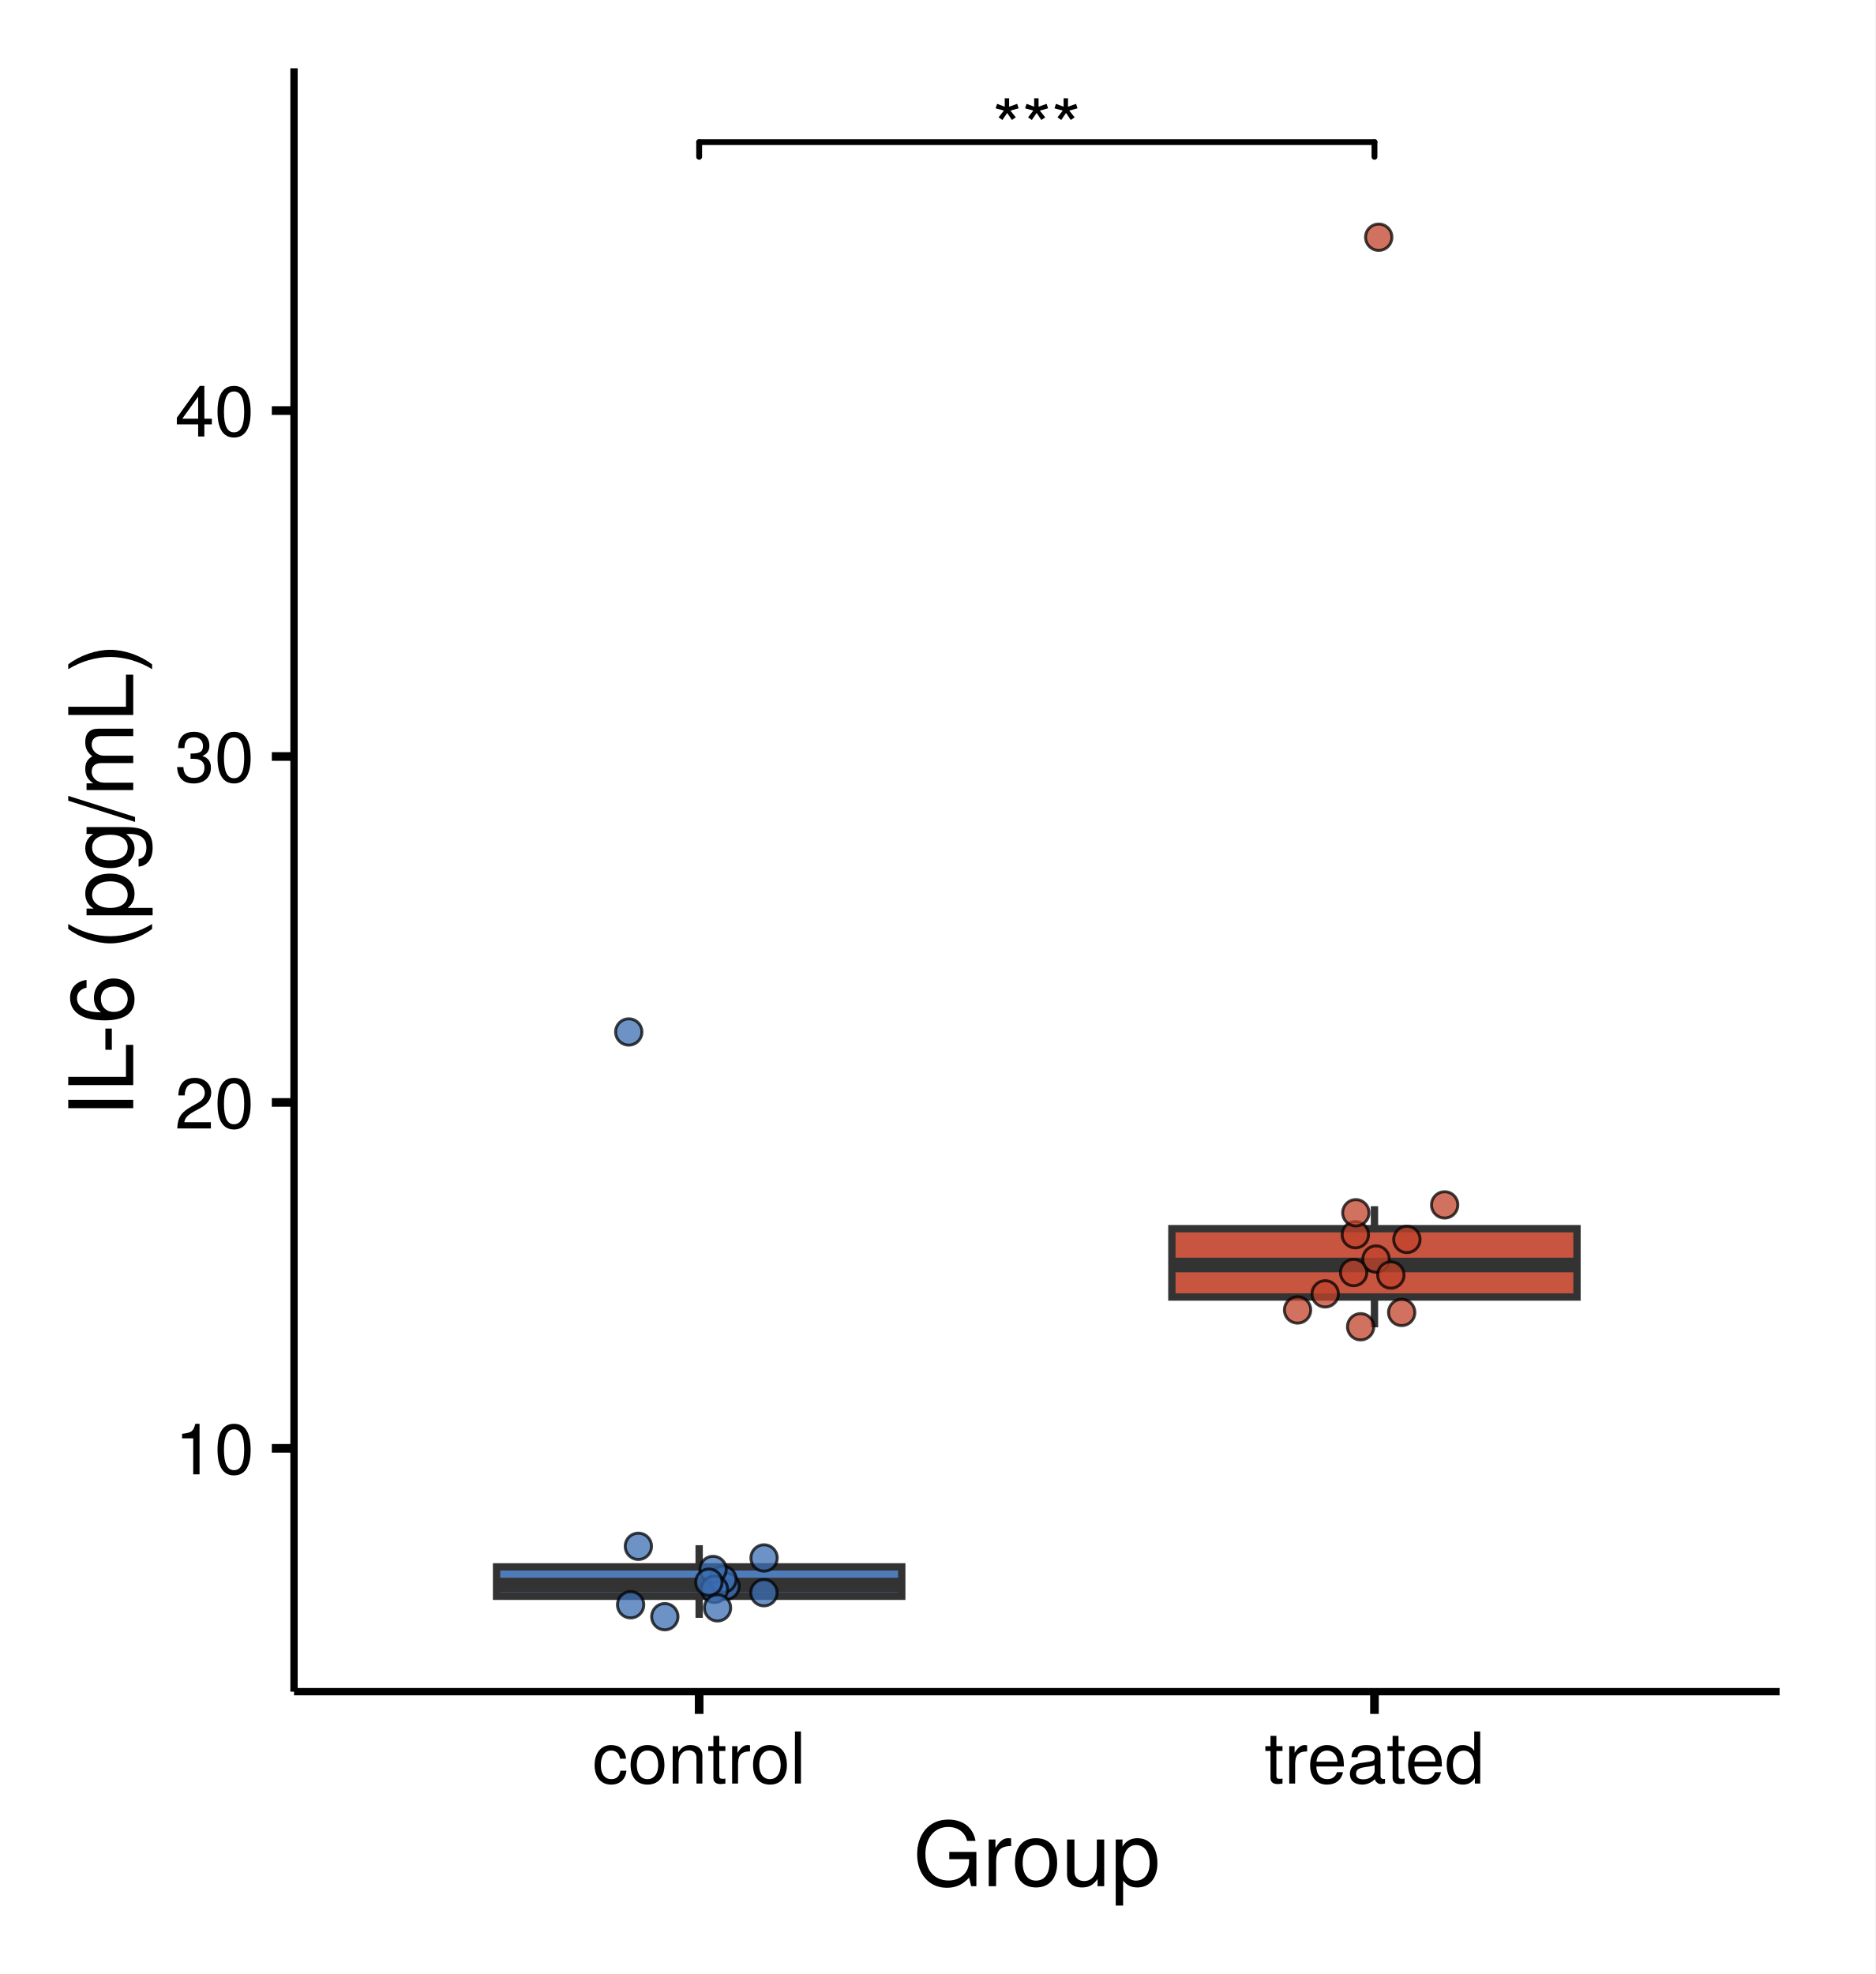
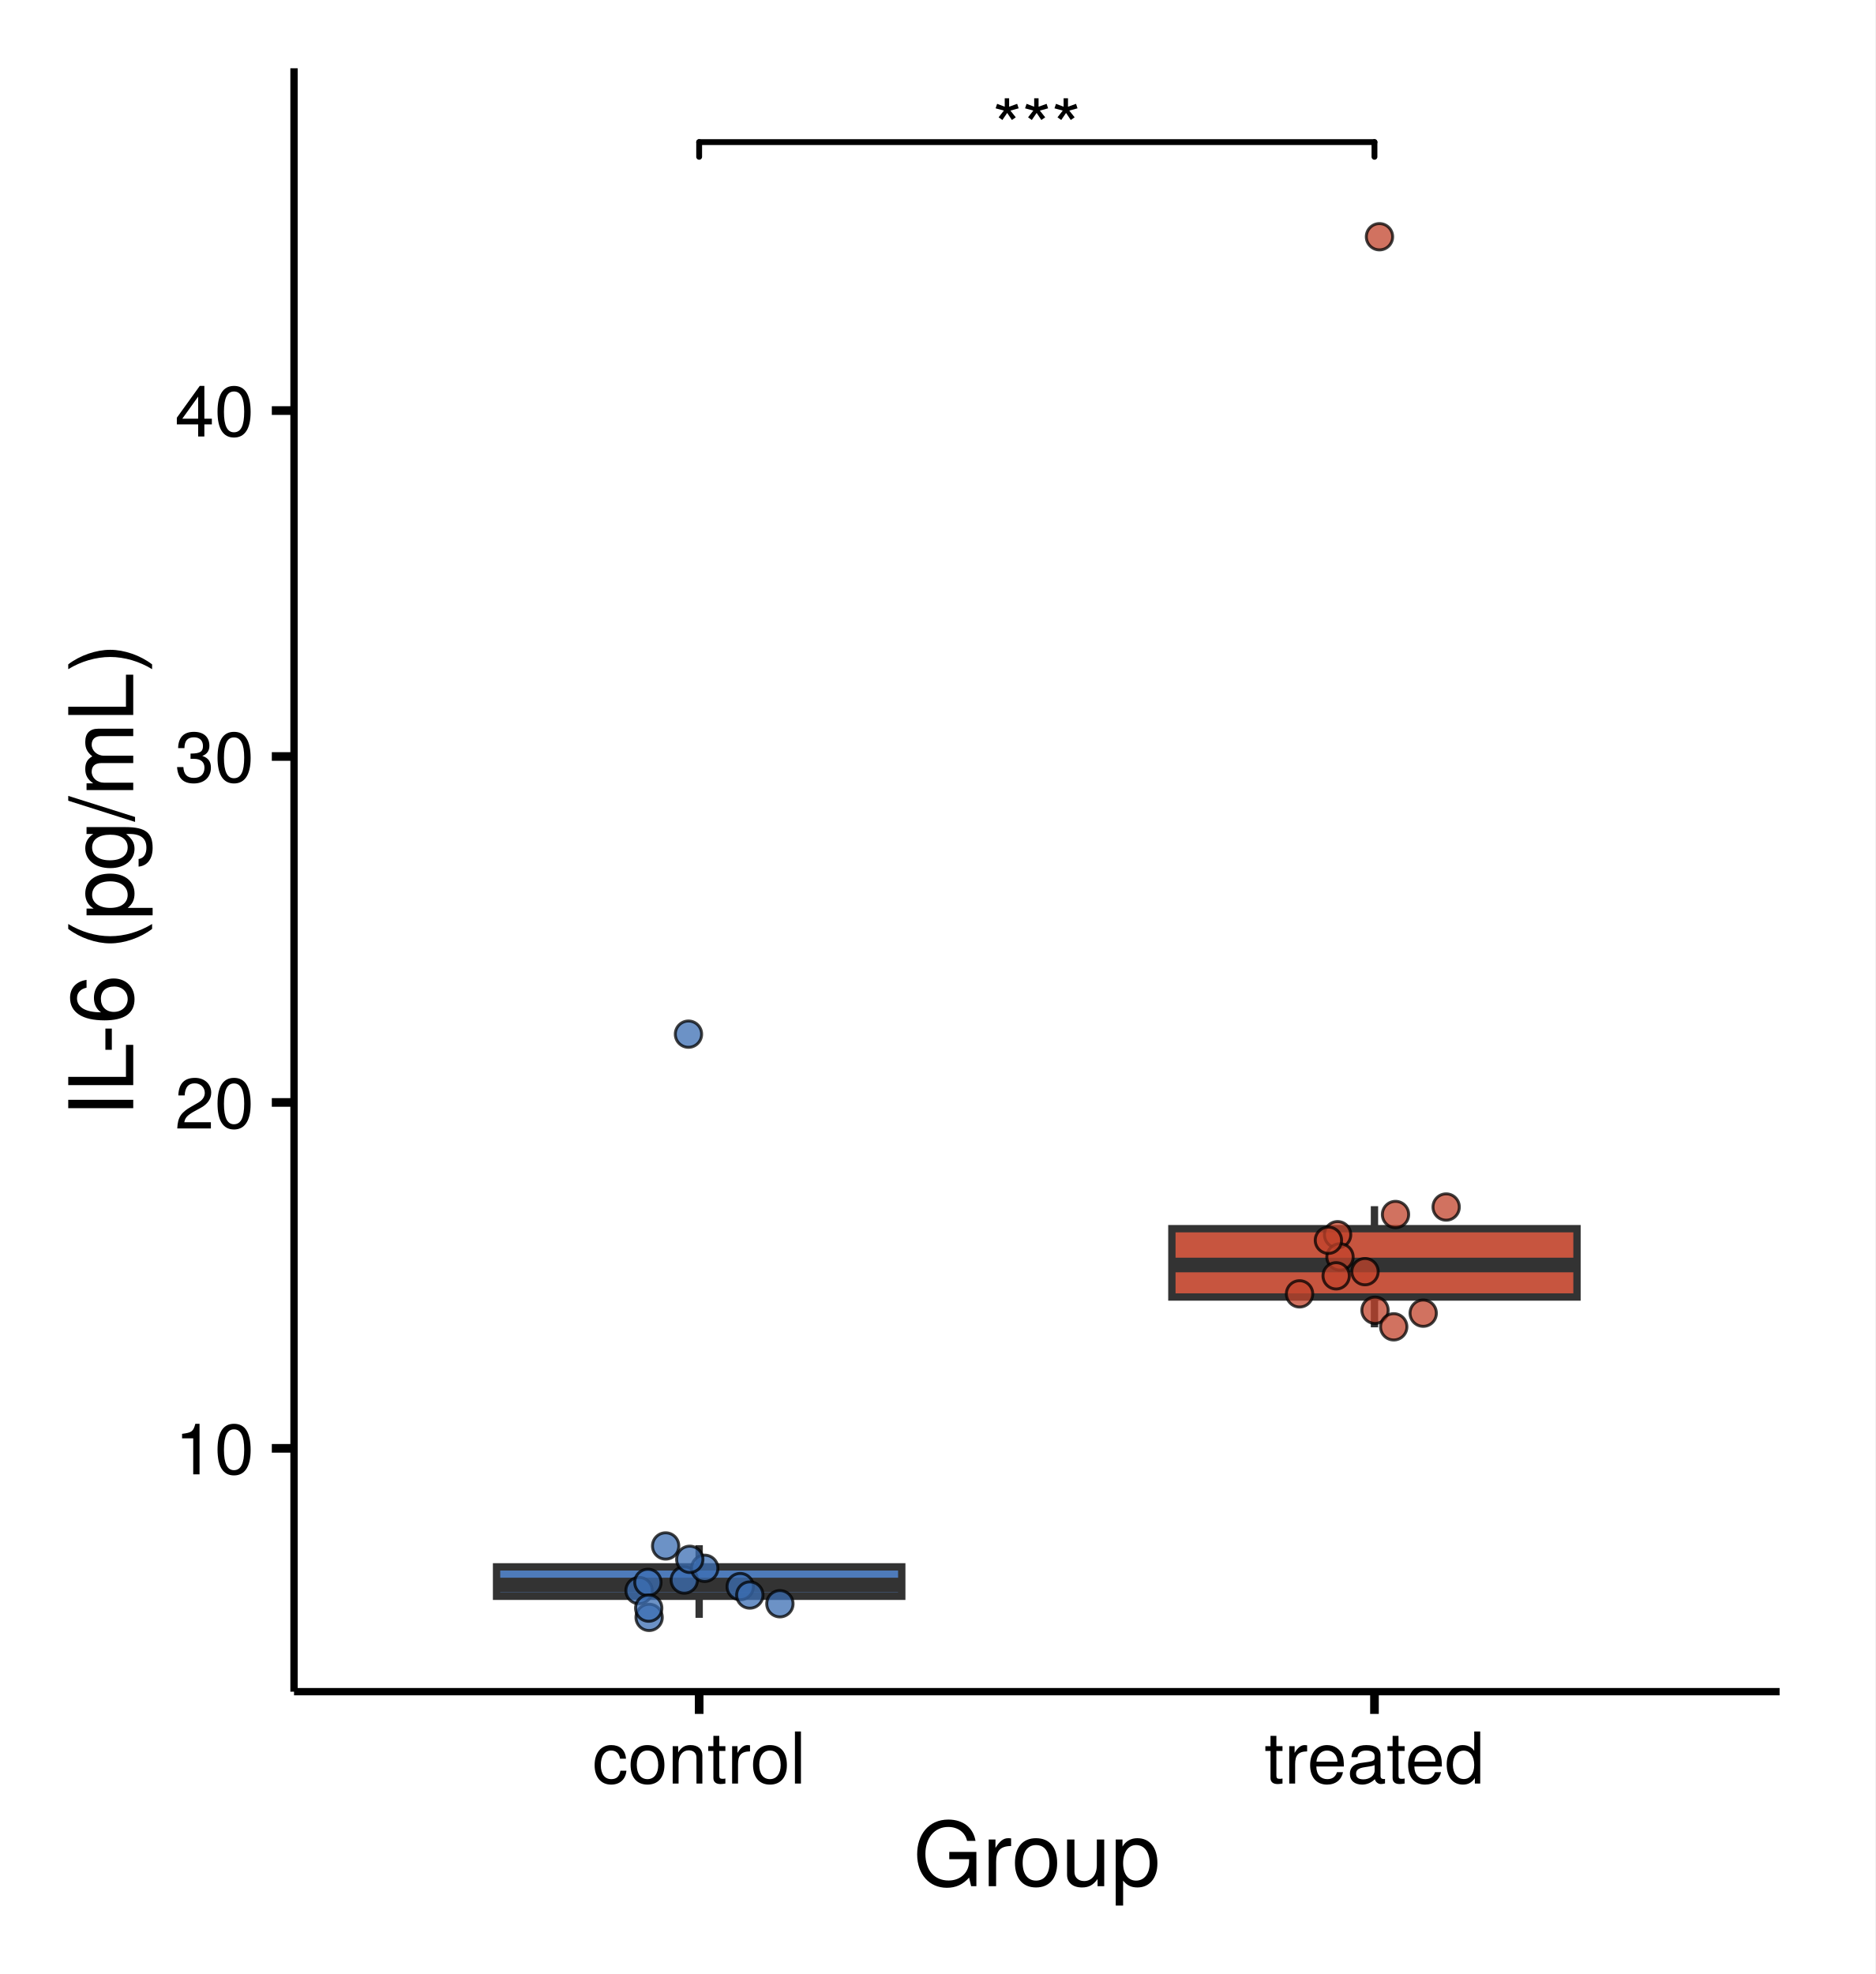
<svg xmlns="http://www.w3.org/2000/svg" class="svglite" width="273.60pt" height="288.00pt" viewBox="0 0 273.60 288.00">
  <defs>
    <style type="text/css">
    .svglite line, .svglite polyline, .svglite polygon, .svglite path, .svglite rect, .svglite circle {
      fill: none;
      stroke: #000000;
      stroke-linecap: round;
      stroke-linejoin: round;
      stroke-miterlimit: 10.00;
    }
    .svglite text {
      white-space: pre;
    }
  </style>
  </defs>
  <rect width="100%" height="100%" style="stroke: none; fill: #FFFFFF;" />
  <defs>
    <clipPath id="cpMC4wMHwyNzMuNjB8MC4wMHwyODguMDA=">
      <rect x="0.00" y="0.00" width="273.60" height="288.00" />
    </clipPath>
  </defs>
  <g clip-path="url(#cpMC4wMHwyNzMuNjB8MC4wMHwyODguMDA=)">
    <rect x="0.00" y="0.00" width="273.60" height="288.00" style="stroke-width: 1.26; stroke: #FFFFFF; fill: #FFFFFF;" />
  </g>
  <defs>
    <clipPath id="cpNDIuOTB8MjU5LjY1fDkuOTZ8MjQ2Ljgx">
      <rect x="42.90" y="9.96" width="216.76" height="236.85" />
    </clipPath>
  </defs>
  <g clip-path="url(#cpNDIuOTB8MjU5LjY1fDkuOTZ8MjQ2Ljgx)">
    <rect x="42.90" y="9.96" width="216.76" height="236.85" style="stroke-width: 1.26; stroke: none; fill: #FFFFFF;" />
    <line x1="102.01" y1="228.60" x2="102.01" y2="225.44" style="stroke-width: 1.07; stroke: #333333; stroke-linecap: butt;" />
    <line x1="102.01" y1="232.89" x2="102.01" y2="236.04" style="stroke-width: 1.07; stroke: #333333; stroke-linecap: butt;" />
    <polygon points="72.45,228.60 72.45,232.89 131.57,232.89 131.57,228.60 72.45,228.60 " style="stroke-width: 1.07; stroke: #333333; stroke-linecap: butt; stroke-linejoin: miter; fill: #3B6DB3; fill-opacity: 0.90;" />
    <line x1="72.45" y1="231.25" x2="131.57" y2="231.25" style="stroke-width: 2.13; stroke: #333333; stroke-linecap: butt; stroke-linejoin: miter;" />
    <line x1="200.54" y1="179.26" x2="200.54" y2="175.98" style="stroke-width: 1.07; stroke: #333333; stroke-linecap: butt;" />
    <line x1="200.54" y1="189.23" x2="200.54" y2="193.65" style="stroke-width: 1.07; stroke: #333333; stroke-linecap: butt;" />
    <polygon points="170.98,179.26 170.98,189.23 230.09,189.23 230.09,179.26 170.98,179.26 " style="stroke-width: 1.07; stroke: #333333; stroke-linecap: butt; stroke-linejoin: miter; fill: #C1432B; fill-opacity: 0.90;" />
    <line x1="170.98" y1="184.56" x2="230.09" y2="184.56" style="stroke-width: 2.13; stroke: #333333; stroke-linecap: butt; stroke-linejoin: miter;" />
-     <circle cx="97.00" cy="235.87" r="1.92" style="stroke-width: 0.43; stroke: #000000; stroke-opacity: 0.75; fill: #3B6DB3; fill-opacity: 0.75;" />
-     <circle cx="105.93" cy="231.42" r="1.92" style="stroke-width: 0.43; stroke: #000000; stroke-opacity: 0.75; fill: #3B6DB3; fill-opacity: 0.75;" />
-     <circle cx="92.01" cy="234.13" r="1.92" style="stroke-width: 0.43; stroke: #000000; stroke-opacity: 0.75; fill: #3B6DB3; fill-opacity: 0.75;" />
-     <circle cx="93.14" cy="225.60" r="1.92" style="stroke-width: 0.43; stroke: #000000; stroke-opacity: 0.75; fill: #3B6DB3; fill-opacity: 0.75;" />
-     <circle cx="105.48" cy="230.42" r="1.92" style="stroke-width: 0.43; stroke: #000000; stroke-opacity: 0.75; fill: #3B6DB3; fill-opacity: 0.75;" />
-     <circle cx="111.46" cy="232.37" r="1.92" style="stroke-width: 0.43; stroke: #000000; stroke-opacity: 0.75; fill: #3B6DB3; fill-opacity: 0.75;" />
-     <circle cx="104.04" cy="228.98" r="1.92" style="stroke-width: 0.43; stroke: #000000; stroke-opacity: 0.75; fill: #3B6DB3; fill-opacity: 0.75;" />
-     <circle cx="91.74" cy="150.56" r="1.92" style="stroke-width: 0.43; stroke: #000000; stroke-opacity: 0.75; fill: #3B6DB3; fill-opacity: 0.75;" />
-     <circle cx="104.24" cy="231.88" r="1.92" style="stroke-width: 0.43; stroke: #000000; stroke-opacity: 0.75; fill: #3B6DB3; fill-opacity: 0.75;" />
-     <circle cx="103.43" cy="230.84" r="1.92" style="stroke-width: 0.43; stroke: #000000; stroke-opacity: 0.75; fill: #3B6DB3; fill-opacity: 0.75;" />
-     <circle cx="104.69" cy="234.58" r="1.92" style="stroke-width: 0.43; stroke: #000000; stroke-opacity: 0.75; fill: #3B6DB3; fill-opacity: 0.75;" />
-     <circle cx="111.48" cy="227.30" r="1.92" style="stroke-width: 0.43; stroke: #000000; stroke-opacity: 0.75; fill: #3B6DB3; fill-opacity: 0.75;" />
-     <circle cx="189.32" cy="191.12" r="1.92" style="stroke-width: 0.43; stroke: #000000; stroke-opacity: 0.75; fill: #C1432B; fill-opacity: 0.75;" />
-     <circle cx="197.75" cy="180.14" r="1.92" style="stroke-width: 0.43; stroke: #000000; stroke-opacity: 0.75; fill: #C1432B; fill-opacity: 0.75;" />
-     <circle cx="197.50" cy="185.66" r="1.92" style="stroke-width: 0.43; stroke: #000000; stroke-opacity: 0.75; fill: #C1432B; fill-opacity: 0.75;" />
-     <circle cx="198.52" cy="193.57" r="1.92" style="stroke-width: 0.43; stroke: #000000; stroke-opacity: 0.75; fill: #C1432B; fill-opacity: 0.75;" />
-     <circle cx="201.16" cy="34.61" r="1.92" style="stroke-width: 0.43; stroke: #000000; stroke-opacity: 0.75; fill: #C1432B; fill-opacity: 0.75;" />
-     <circle cx="210.78" cy="175.79" r="1.92" style="stroke-width: 0.43; stroke: #000000; stroke-opacity: 0.75; fill: #C1432B; fill-opacity: 0.75;" />
-     <circle cx="200.77" cy="183.69" r="1.92" style="stroke-width: 0.43; stroke: #000000; stroke-opacity: 0.75; fill: #C1432B; fill-opacity: 0.75;" />
-     <circle cx="193.35" cy="188.77" r="1.92" style="stroke-width: 0.43; stroke: #000000; stroke-opacity: 0.75; fill: #C1432B; fill-opacity: 0.75;" />
-     <circle cx="197.82" cy="176.94" r="1.92" style="stroke-width: 0.43; stroke: #000000; stroke-opacity: 0.75; fill: #C1432B; fill-opacity: 0.75;" />
-     <circle cx="202.93" cy="186.02" r="1.92" style="stroke-width: 0.43; stroke: #000000; stroke-opacity: 0.75; fill: #C1432B; fill-opacity: 0.75;" />
-     <circle cx="204.51" cy="191.48" r="1.92" style="stroke-width: 0.43; stroke: #000000; stroke-opacity: 0.75; fill: #C1432B; fill-opacity: 0.75;" />
-     <circle cx="205.27" cy="180.83" r="1.92" style="stroke-width: 0.43; stroke: #000000; stroke-opacity: 0.75; fill: #C1432B; fill-opacity: 0.75;" />
+     <circle cx="94.71" cy="235.97" r="1.92" style="stroke-width: 0.43; stroke: #000000; stroke-opacity: 0.75; fill: #3B6DB3; fill-opacity: 0.75;" />
+     <circle cx="108.00" cy="231.48" r="1.92" style="stroke-width: 0.43; stroke: #000000; stroke-opacity: 0.75; fill: #3B6DB3; fill-opacity: 0.75;" />
+     <circle cx="113.79" cy="233.98" r="1.92" style="stroke-width: 0.43; stroke: #000000; stroke-opacity: 0.75; fill: #3B6DB3; fill-opacity: 0.75;" />
+     <circle cx="97.12" cy="225.55" r="1.92" style="stroke-width: 0.43; stroke: #000000; stroke-opacity: 0.75; fill: #3B6DB3; fill-opacity: 0.75;" />
+     <circle cx="99.84" cy="230.52" r="1.92" style="stroke-width: 0.43; stroke: #000000; stroke-opacity: 0.75; fill: #3B6DB3; fill-opacity: 0.75;" />
+     <circle cx="109.40" cy="232.71" r="1.92" style="stroke-width: 0.43; stroke: #000000; stroke-opacity: 0.75; fill: #3B6DB3; fill-opacity: 0.75;" />
+     <circle cx="102.82" cy="228.81" r="1.92" style="stroke-width: 0.43; stroke: #000000; stroke-opacity: 0.75; fill: #3B6DB3; fill-opacity: 0.75;" />
+     <circle cx="100.45" cy="150.88" r="1.92" style="stroke-width: 0.43; stroke: #000000; stroke-opacity: 0.75; fill: #3B6DB3; fill-opacity: 0.75;" />
+     <circle cx="93.24" cy="232.06" r="1.92" style="stroke-width: 0.43; stroke: #000000; stroke-opacity: 0.75; fill: #3B6DB3; fill-opacity: 0.75;" />
+     <circle cx="94.53" cy="230.86" r="1.92" style="stroke-width: 0.43; stroke: #000000; stroke-opacity: 0.75; fill: #3B6DB3; fill-opacity: 0.75;" />
+     <circle cx="94.65" cy="234.62" r="1.92" style="stroke-width: 0.43; stroke: #000000; stroke-opacity: 0.75; fill: #3B6DB3; fill-opacity: 0.75;" />
+     <circle cx="100.64" cy="227.50" r="1.92" style="stroke-width: 0.43; stroke: #000000; stroke-opacity: 0.75; fill: #3B6DB3; fill-opacity: 0.75;" />
+     <circle cx="200.62" cy="191.16" r="1.92" style="stroke-width: 0.43; stroke: #000000; stroke-opacity: 0.75; fill: #C1432B; fill-opacity: 0.75;" />
+     <circle cx="195.16" cy="180.14" r="1.92" style="stroke-width: 0.43; stroke: #000000; stroke-opacity: 0.75; fill: #C1432B; fill-opacity: 0.75;" />
+     <circle cx="199.16" cy="185.53" r="1.92" style="stroke-width: 0.43; stroke: #000000; stroke-opacity: 0.75; fill: #C1432B; fill-opacity: 0.75;" />
+     <circle cx="203.35" cy="193.58" r="1.92" style="stroke-width: 0.43; stroke: #000000; stroke-opacity: 0.75; fill: #C1432B; fill-opacity: 0.75;" />
+     <circle cx="201.27" cy="34.54" r="1.92" style="stroke-width: 0.43; stroke: #000000; stroke-opacity: 0.75; fill: #C1432B; fill-opacity: 0.75;" />
+     <circle cx="211.00" cy="176.10" r="1.92" style="stroke-width: 0.43; stroke: #000000; stroke-opacity: 0.75; fill: #C1432B; fill-opacity: 0.75;" />
+     <circle cx="195.51" cy="183.38" r="1.92" style="stroke-width: 0.43; stroke: #000000; stroke-opacity: 0.75; fill: #C1432B; fill-opacity: 0.75;" />
+     <circle cx="189.61" cy="188.77" r="1.92" style="stroke-width: 0.43; stroke: #000000; stroke-opacity: 0.75; fill: #C1432B; fill-opacity: 0.75;" />
+     <circle cx="203.61" cy="177.19" r="1.92" style="stroke-width: 0.43; stroke: #000000; stroke-opacity: 0.75; fill: #C1432B; fill-opacity: 0.75;" />
+     <circle cx="194.95" cy="186.14" r="1.92" style="stroke-width: 0.43; stroke: #000000; stroke-opacity: 0.75; fill: #C1432B; fill-opacity: 0.75;" />
+     <circle cx="207.65" cy="191.59" r="1.92" style="stroke-width: 0.43; stroke: #000000; stroke-opacity: 0.75; fill: #C1432B; fill-opacity: 0.75;" />
+     <circle cx="193.82" cy="180.95" r="1.92" style="stroke-width: 0.43; stroke: #000000; stroke-opacity: 0.75; fill: #C1432B; fill-opacity: 0.75;" />
    <text x="151.27" y="22.38" text-anchor="middle" style="font-size: 11.04px; font-weight: 0; font-family: &quot;TeX Gyre Heros&quot;;" textLength="12.87px" lengthAdjust="spacingAndGlyphs">***</text>
    <line x1="102.01" y1="22.88" x2="102.01" y2="20.73" style="stroke-width: 0.85;" />
    <line x1="102.01" y1="20.73" x2="200.54" y2="20.73" style="stroke-width: 0.85;" />
    <line x1="200.54" y1="20.73" x2="200.54" y2="22.88" style="stroke-width: 0.85;" />
  </g>
  <g clip-path="url(#cpMC4wMHwyNzMuNjB8MC4wMHwyODguMDA=)">
    <polyline points="42.90,246.81 42.90,9.96 " style="stroke-width: 1.07; stroke-linecap: butt;" />
    <text x="37.07" y="215.10" text-anchor="end" style="font-size: 10.40px; font-weight: 0; font-family: &quot;TeX Gyre Heros&quot;;" textLength="11.55px" lengthAdjust="spacingAndGlyphs">10</text>
    <text x="37.07" y="164.63" text-anchor="end" style="font-size: 10.40px; font-weight: 0; font-family: &quot;TeX Gyre Heros&quot;;" textLength="11.55px" lengthAdjust="spacingAndGlyphs">20</text>
    <text x="37.07" y="114.15" text-anchor="end" style="font-size: 10.40px; font-weight: 0; font-family: &quot;TeX Gyre Heros&quot;;" textLength="11.55px" lengthAdjust="spacingAndGlyphs">30</text>
    <text x="37.07" y="63.68" text-anchor="end" style="font-size: 10.40px; font-weight: 0; font-family: &quot;TeX Gyre Heros&quot;;" textLength="11.55px" lengthAdjust="spacingAndGlyphs">40</text>
    <polyline points="39.66,211.31 42.90,211.31 " style="stroke-width: 1.26; stroke-linecap: butt;" />
    <polyline points="39.66,160.84 42.90,160.84 " style="stroke-width: 1.26; stroke-linecap: butt;" />
    <polyline points="39.66,110.37 42.90,110.37 " style="stroke-width: 1.26; stroke-linecap: butt;" />
    <polyline points="39.66,59.90 42.90,59.90 " style="stroke-width: 1.26; stroke-linecap: butt;" />
    <polyline points="42.90,246.81 259.65,246.81 " style="stroke-width: 1.07; stroke-linecap: butt;" />
    <polyline points="102.01,250.05 102.01,246.81 " style="stroke-width: 1.26; stroke-linecap: butt;" />
    <polyline points="200.54,250.05 200.54,246.81 " style="stroke-width: 1.26; stroke-linecap: butt;" />
    <text x="102.01" y="260.21" text-anchor="middle" style="font-size: 10.40px; font-weight: 0; font-family: &quot;TeX Gyre Heros&quot;;" textLength="31.18px" lengthAdjust="spacingAndGlyphs">control</text>
    <text x="200.54" y="260.21" text-anchor="middle" style="font-size: 10.40px; font-weight: 0; font-family: &quot;TeX Gyre Heros&quot;;" textLength="32.34px" lengthAdjust="spacingAndGlyphs">treated</text>
    <text x="151.27" y="275.19" text-anchor="middle" style="font-size: 13.00px; font-weight: 0; font-family: &quot;TeX Gyre Heros&quot;;" textLength="36.13px" lengthAdjust="spacingAndGlyphs">Group</text>
    <text transform="translate(19.44,128.39) rotate(-90)" text-anchor="middle" style="font-size: 13.00px; font-weight: 0; font-family: &quot;TeX Gyre Heros&quot;;" textLength="70.80px" lengthAdjust="spacingAndGlyphs">IL-6 (pg/mL)</text>
  </g>
</svg>
